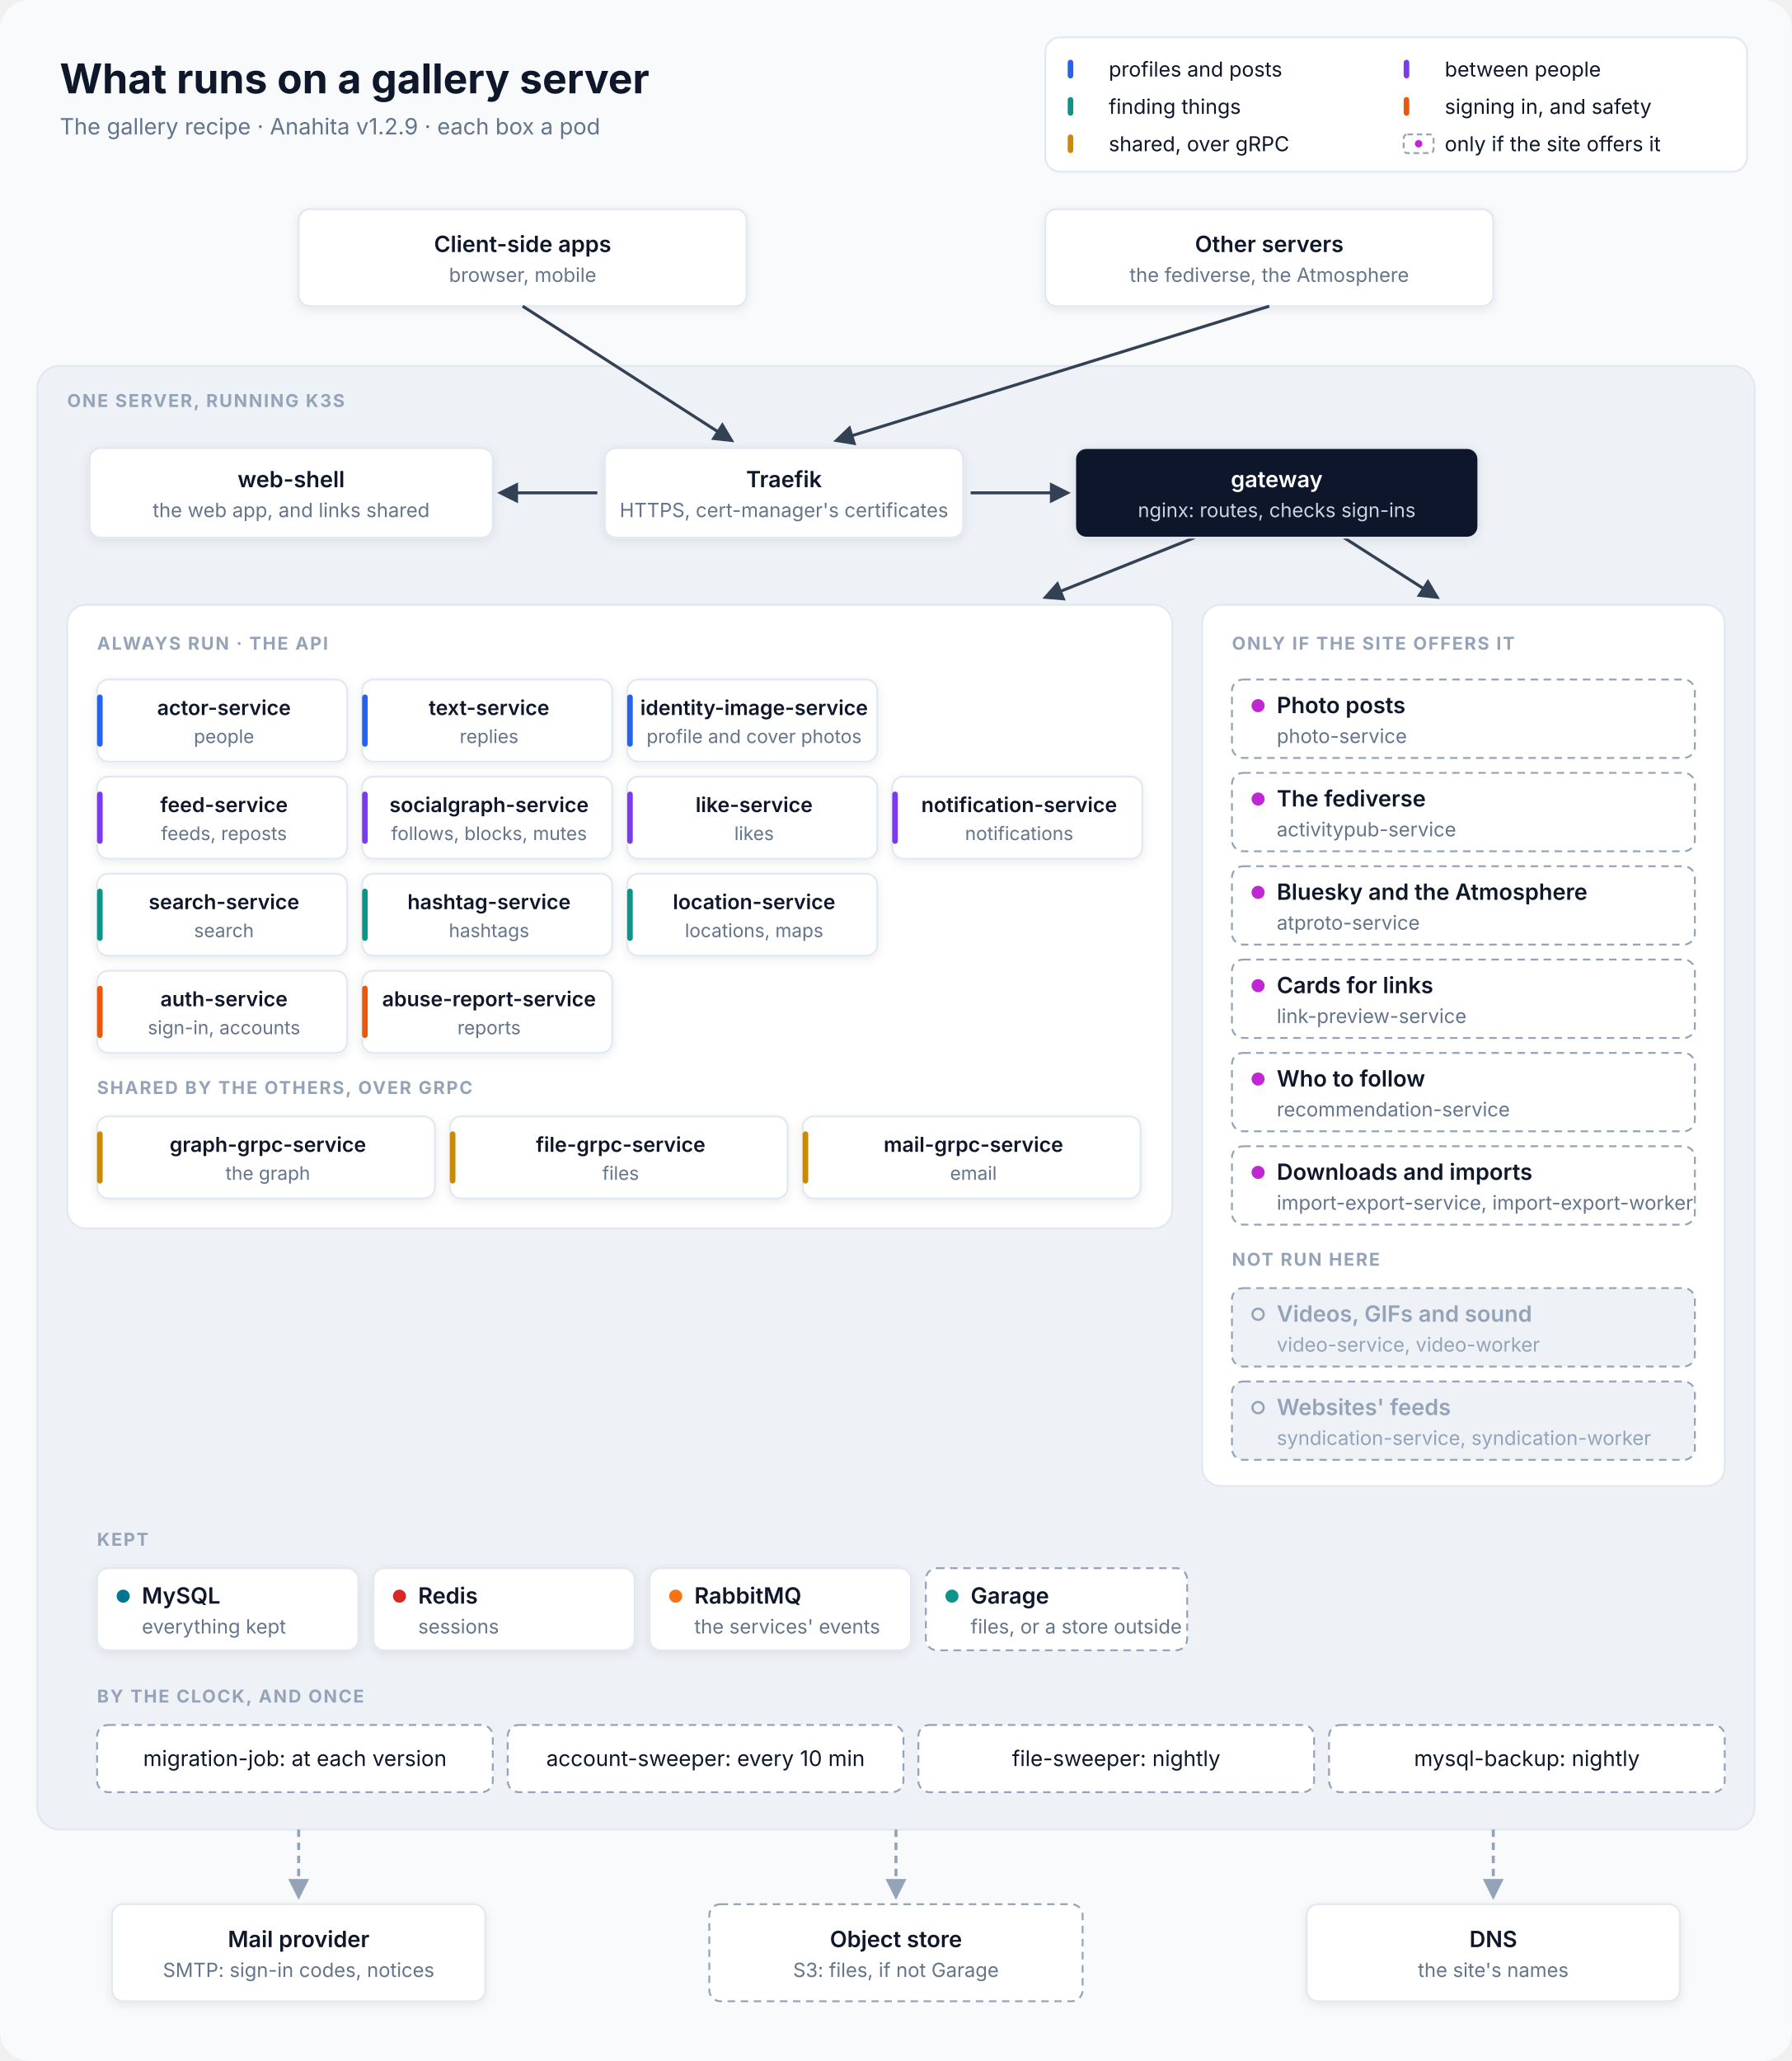
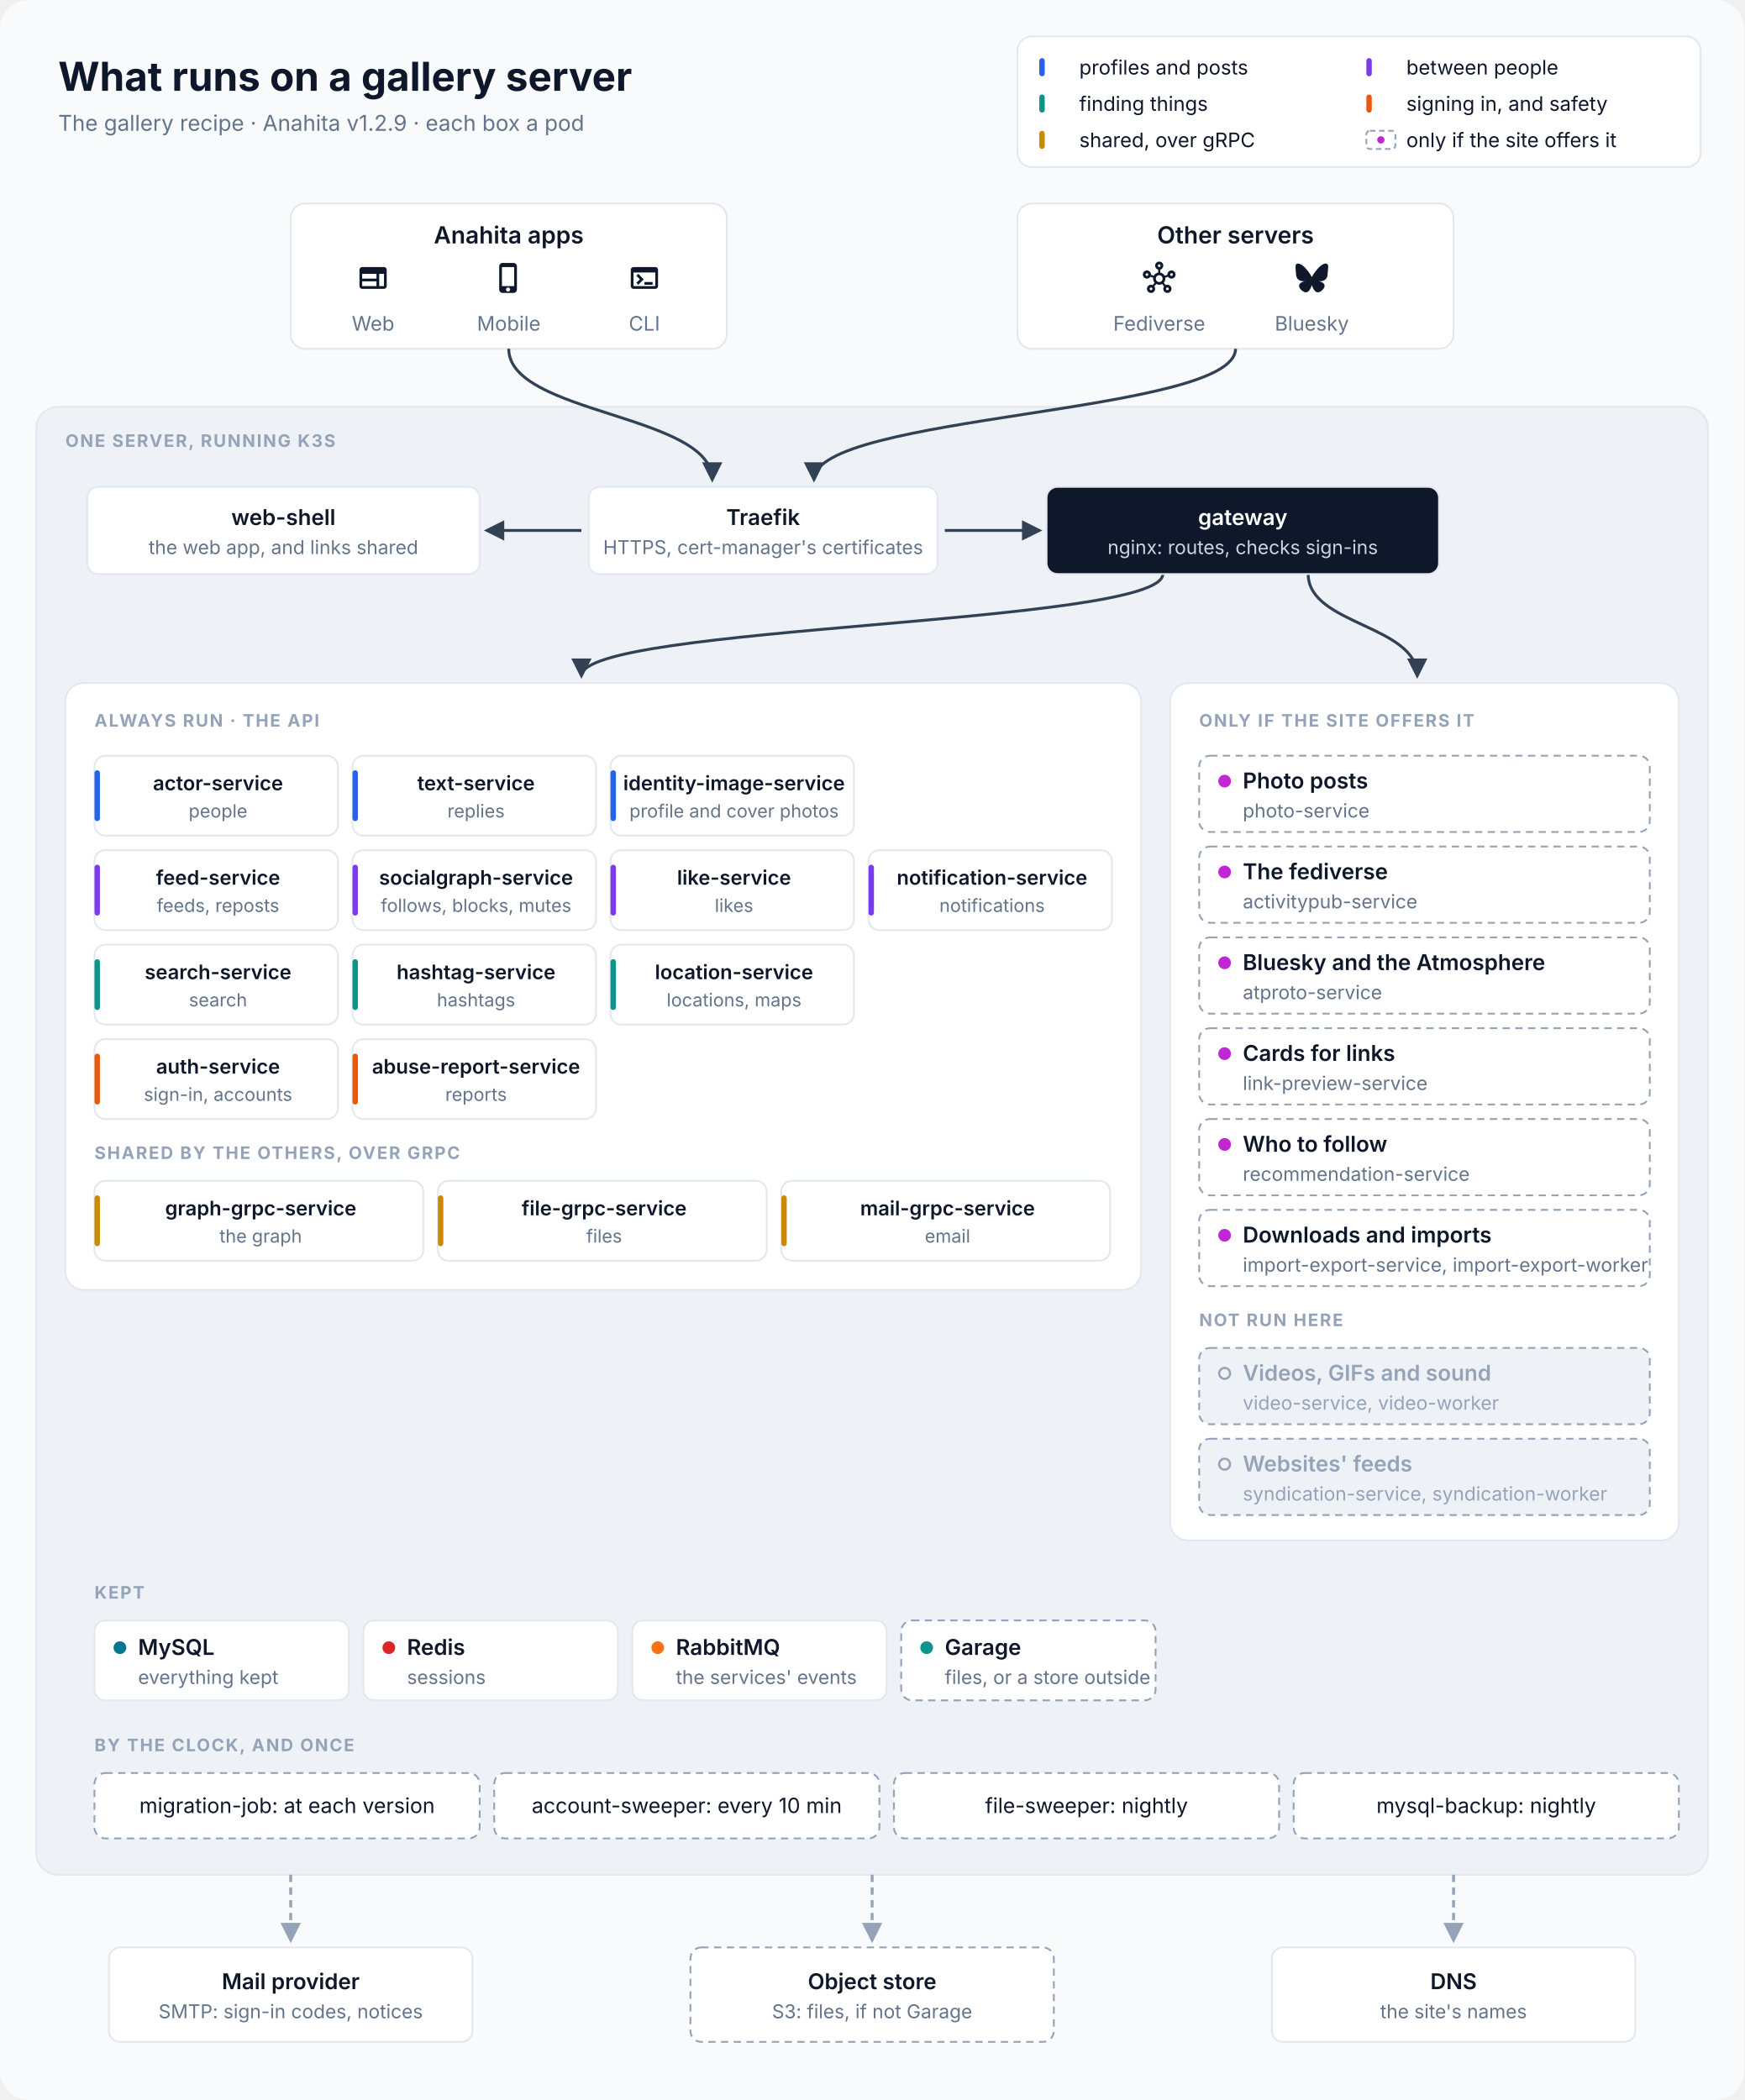
- <svg xmlns="http://www.w3.org/2000/svg" viewBox="0 0 960 1104" width="960" height="1104" font-family="Inter, 'SF Pro Text', 'Segoe UI', Helvetica, Arial, sans-serif" role="img" aria-labelledby="title desc">
+ <svg xmlns="http://www.w3.org/2000/svg" viewBox="0 0 960 1156" width="960" height="1156" font-family="Inter, 'SF Pro Text', 'Segoe UI', Helvetica, Arial, sans-serif" role="img" aria-labelledby="title desc">
  <defs>
-     <filter id="shadow" x="-10%" y="-10%" width="120%" height="140%">
-       <feDropShadow dx="0" dy="1.5" stdDeviation="2.5" flood-color="#0F172A" flood-opacity="0.08" />
-     </filter>
    <marker id="in" viewBox="0 0 10 10" refX="8.5" refY="5" markerWidth="7" markerHeight="7" orient="auto-start-reverse">
      <path d="M0,0 L10,5 L0,10 z" fill="#334155" />
    </marker>
    <marker id="out" viewBox="0 0 10 10" refX="8.5" refY="5" markerWidth="7" markerHeight="7" orient="auto-start-reverse">
      <path d="M0,0 L10,5 L0,10 z" fill="#94A3B8" />
    </marker>
  </defs>
-   <rect width="960" height="1104" rx="16" fill="#F8FAFC" />
+   <rect width="960" height="1156" rx="16" fill="#F8FAFC" />
  <text x="32" y="50" font-size="22" fill="#0F172A" text-anchor="start" font-weight="700">What runs on a gallery server</text>
  <text x="32" y="72" font-size="12" fill="#64748B" text-anchor="start">The gallery recipe · Anahita v1.2.9 · each box a pod</text>
  <rect x="560" y="20" width="376" height="72" rx="8" fill="#FFFFFF" stroke="#E2E8F0" />
  <rect x="572" y="32" width="3" height="10" rx="1.5" fill="#2563EB" />
  <text x="594" y="41" font-size="11" fill="#0F172A" text-anchor="start">profiles and posts</text>
  <rect x="752" y="32" width="3" height="10" rx="1.5" fill="#7C3AED" />
  <text x="774" y="41" font-size="11" fill="#0F172A" text-anchor="start">between people</text>
  <rect x="572" y="52" width="3" height="10" rx="1.5" fill="#0D9488" />
  <text x="594" y="61" font-size="11" fill="#0F172A" text-anchor="start">finding things</text>
  <rect x="752" y="52" width="3" height="10" rx="1.5" fill="#EA580C" />
  <text x="774" y="61" font-size="11" fill="#0F172A" text-anchor="start">signing in, and safety</text>
  <rect x="572" y="72" width="3" height="10" rx="1.5" fill="#CA8A04" />
  <text x="594" y="81" font-size="11" fill="#0F172A" text-anchor="start">shared, over gRPC</text>
  <rect x="752" y="72" width="16" height="10" rx="2" fill="#FFFFFF" stroke="#94A3B8" stroke-dasharray="3 2" />
  <circle cx="760" cy="77" r="2" fill="#C026D3" />
  <text x="774" y="81" font-size="11" fill="#0F172A" text-anchor="start">only if the site offers it</text>
-   <rect x="160" y="112" width="240" height="52" rx="6" fill="#FFFFFF" stroke="#E2E8F0" filter="url(#shadow)" />
-   <text x="280.0" y="135.0" font-size="12" fill="#0F172A" text-anchor="middle" font-weight="600">Client-side apps</text>
-   <text x="280.0" y="151.0" font-size="10.5" fill="#64748B" text-anchor="middle">browser, mobile</text>
-   <rect x="560" y="112" width="240" height="52" rx="6" fill="#FFFFFF" stroke="#E2E8F0" filter="url(#shadow)" />
-   <text x="680.0" y="135.0" font-size="12" fill="#0F172A" text-anchor="middle" font-weight="600">Other servers</text>
-   <text x="680.0" y="151.0" font-size="10.5" fill="#64748B" text-anchor="middle">the fediverse, the Atmosphere</text>
-   <rect x="20" y="196" width="920" height="784" rx="12" fill="#EEF2F7" stroke="#E2E8F0" />
-   <text x="36" y="218" font-size="9.5" fill="#94A3B8" text-anchor="start" font-weight="700" letter-spacing="0.8">ONE SERVER, RUNNING K3S</text>
-   <path d="M280 164 L392 236" stroke="#334155" stroke-width="1.6" fill="none" marker-end="url(#in)" />
-   <path d="M680 164 L448 236" stroke="#334155" stroke-width="1.6" fill="none" marker-end="url(#in)" />
-   <path d="M320 264 L268 264" stroke="#334155" stroke-width="1.6" fill="none" marker-end="url(#in)" />
-   <path d="M520 264 L572 264" stroke="#334155" stroke-width="1.6" fill="none" marker-end="url(#in)" />
-   <path d="M640 288 L560 320" stroke="#334155" stroke-width="1.6" fill="none" marker-end="url(#in)" />
-   <path d="M720 288 L770 320" stroke="#334155" stroke-width="1.6" fill="none" marker-end="url(#in)" />
-   <rect x="48" y="240" width="216" height="48" rx="6" fill="#FFFFFF" stroke="#E2E8F0" filter="url(#shadow)" />
-   <text x="156.0" y="261.0" font-size="12" fill="#0F172A" text-anchor="middle" font-weight="600">web-shell</text>
-   <text x="156.0" y="277.0" font-size="10.5" fill="#64748B" text-anchor="middle">the web app, and links shared</text>
-   <rect x="324" y="240" width="192" height="48" rx="6" fill="#FFFFFF" stroke="#E2E8F0" filter="url(#shadow)" />
-   <text x="420.0" y="261.0" font-size="12" fill="#0F172A" text-anchor="middle" font-weight="600">Traefik</text>
-   <text x="420.0" y="277.0" font-size="10.5" fill="#64748B" text-anchor="middle">HTTPS, cert-manager's certificates</text>
-   <rect x="576" y="240" width="216" height="48" rx="6" fill="#0F172A" stroke="#E2E8F0" filter="url(#shadow)" />
-   <text x="684.0" y="261.0" font-size="12" fill="#FFFFFF" text-anchor="middle" font-weight="600">gateway</text>
-   <text x="684.0" y="277.0" font-size="10.5" fill="#CBD5E1" text-anchor="middle">nginx: routes, checks sign-ins</text>
-   <rect x="36" y="324" width="592" height="334" rx="10" fill="#FFFFFF" stroke="#E2E8F0" />
-   <text x="52" y="348" font-size="9.5" fill="#94A3B8" text-anchor="start" font-weight="700" letter-spacing="0.8">ALWAYS RUN · THE API</text>
-   <rect x="52" y="364" width="134" height="44" rx="6" fill="#FFFFFF" stroke="#E2E8F0" filter="url(#shadow)" />
-   <rect x="52" y="372" width="3" height="28" rx="1.5" fill="#2563EB" />
-   <text x="120.0" y="383" font-size="11" fill="#0F172A" text-anchor="middle" font-weight="600">actor-service</text>
-   <text x="120.0" y="398" font-size="10" fill="#64748B" text-anchor="middle">people</text>
-   <rect x="194" y="364" width="134" height="44" rx="6" fill="#FFFFFF" stroke="#E2E8F0" filter="url(#shadow)" />
-   <rect x="194" y="372" width="3" height="28" rx="1.5" fill="#2563EB" />
-   <text x="262.0" y="383" font-size="11" fill="#0F172A" text-anchor="middle" font-weight="600">text-service</text>
-   <text x="262.0" y="398" font-size="10" fill="#64748B" text-anchor="middle">replies</text>
-   <rect x="336" y="364" width="134" height="44" rx="6" fill="#FFFFFF" stroke="#E2E8F0" filter="url(#shadow)" />
-   <rect x="336" y="372" width="3" height="28" rx="1.5" fill="#2563EB" />
-   <text x="404.0" y="383" font-size="11" fill="#0F172A" text-anchor="middle" font-weight="600">identity-image-service</text>
-   <text x="404.0" y="398" font-size="10" fill="#64748B" text-anchor="middle">profile and cover photos</text>
-   <rect x="52" y="416" width="134" height="44" rx="6" fill="#FFFFFF" stroke="#E2E8F0" filter="url(#shadow)" />
-   <rect x="52" y="424" width="3" height="28" rx="1.5" fill="#7C3AED" />
-   <text x="120.0" y="435" font-size="11" fill="#0F172A" text-anchor="middle" font-weight="600">feed-service</text>
-   <text x="120.0" y="450" font-size="10" fill="#64748B" text-anchor="middle">feeds, reposts</text>
-   <rect x="194" y="416" width="134" height="44" rx="6" fill="#FFFFFF" stroke="#E2E8F0" filter="url(#shadow)" />
-   <rect x="194" y="424" width="3" height="28" rx="1.5" fill="#7C3AED" />
-   <text x="262.0" y="435" font-size="11" fill="#0F172A" text-anchor="middle" font-weight="600">socialgraph-service</text>
-   <text x="262.0" y="450" font-size="10" fill="#64748B" text-anchor="middle">follows, blocks, mutes</text>
-   <rect x="336" y="416" width="134" height="44" rx="6" fill="#FFFFFF" stroke="#E2E8F0" filter="url(#shadow)" />
-   <rect x="336" y="424" width="3" height="28" rx="1.5" fill="#7C3AED" />
-   <text x="404.0" y="435" font-size="11" fill="#0F172A" text-anchor="middle" font-weight="600">like-service</text>
-   <text x="404.0" y="450" font-size="10" fill="#64748B" text-anchor="middle">likes</text>
-   <rect x="478" y="416" width="134" height="44" rx="6" fill="#FFFFFF" stroke="#E2E8F0" filter="url(#shadow)" />
-   <rect x="478" y="424" width="3" height="28" rx="1.5" fill="#7C3AED" />
-   <text x="546.0" y="435" font-size="11" fill="#0F172A" text-anchor="middle" font-weight="600">notification-service</text>
-   <text x="546.0" y="450" font-size="10" fill="#64748B" text-anchor="middle">notifications</text>
-   <rect x="52" y="468" width="134" height="44" rx="6" fill="#FFFFFF" stroke="#E2E8F0" filter="url(#shadow)" />
-   <rect x="52" y="476" width="3" height="28" rx="1.5" fill="#0D9488" />
-   <text x="120.0" y="487" font-size="11" fill="#0F172A" text-anchor="middle" font-weight="600">search-service</text>
-   <text x="120.0" y="502" font-size="10" fill="#64748B" text-anchor="middle">search</text>
-   <rect x="194" y="468" width="134" height="44" rx="6" fill="#FFFFFF" stroke="#E2E8F0" filter="url(#shadow)" />
-   <rect x="194" y="476" width="3" height="28" rx="1.5" fill="#0D9488" />
-   <text x="262.0" y="487" font-size="11" fill="#0F172A" text-anchor="middle" font-weight="600">hashtag-service</text>
-   <text x="262.0" y="502" font-size="10" fill="#64748B" text-anchor="middle">hashtags</text>
-   <rect x="336" y="468" width="134" height="44" rx="6" fill="#FFFFFF" stroke="#E2E8F0" filter="url(#shadow)" />
-   <rect x="336" y="476" width="3" height="28" rx="1.5" fill="#0D9488" />
-   <text x="404.0" y="487" font-size="11" fill="#0F172A" text-anchor="middle" font-weight="600">location-service</text>
-   <text x="404.0" y="502" font-size="10" fill="#64748B" text-anchor="middle">locations, maps</text>
-   <rect x="52" y="520" width="134" height="44" rx="6" fill="#FFFFFF" stroke="#E2E8F0" filter="url(#shadow)" />
-   <rect x="52" y="528" width="3" height="28" rx="1.5" fill="#EA580C" />
-   <text x="120.0" y="539" font-size="11" fill="#0F172A" text-anchor="middle" font-weight="600">auth-service</text>
-   <text x="120.0" y="554" font-size="10" fill="#64748B" text-anchor="middle">sign-in, accounts</text>
-   <rect x="194" y="520" width="134" height="44" rx="6" fill="#FFFFFF" stroke="#E2E8F0" filter="url(#shadow)" />
-   <rect x="194" y="528" width="3" height="28" rx="1.5" fill="#EA580C" />
-   <text x="262.0" y="539" font-size="11" fill="#0F172A" text-anchor="middle" font-weight="600">abuse-report-service</text>
-   <text x="262.0" y="554" font-size="10" fill="#64748B" text-anchor="middle">reports</text>
-   <text x="52" y="586" font-size="9.5" fill="#94A3B8" text-anchor="start" font-weight="700" letter-spacing="0.8">SHARED BY THE OTHERS, OVER GRPC</text>
-   <rect x="52" y="598" width="181" height="44" rx="6" fill="#FFFFFF" stroke="#E2E8F0" filter="url(#shadow)" />
-   <rect x="52" y="606" width="3" height="28" rx="1.5" fill="#CA8A04" />
-   <text x="143.5" y="617" font-size="11" fill="#0F172A" text-anchor="middle" font-weight="600">graph-grpc-service</text>
-   <text x="143.5" y="632" font-size="10" fill="#64748B" text-anchor="middle">the graph</text>
-   <rect x="241" y="598" width="181" height="44" rx="6" fill="#FFFFFF" stroke="#E2E8F0" filter="url(#shadow)" />
-   <rect x="241" y="606" width="3" height="28" rx="1.5" fill="#CA8A04" />
-   <text x="332.5" y="617" font-size="11" fill="#0F172A" text-anchor="middle" font-weight="600">file-grpc-service</text>
-   <text x="332.5" y="632" font-size="10" fill="#64748B" text-anchor="middle">files</text>
-   <rect x="430" y="598" width="181" height="44" rx="6" fill="#FFFFFF" stroke="#E2E8F0" filter="url(#shadow)" />
-   <rect x="430" y="606" width="3" height="28" rx="1.5" fill="#CA8A04" />
-   <text x="521.5" y="617" font-size="11" fill="#0F172A" text-anchor="middle" font-weight="600">mail-grpc-service</text>
-   <text x="521.5" y="632" font-size="10" fill="#64748B" text-anchor="middle">email</text>
-   <rect x="644" y="324" width="280" height="472" rx="10" fill="#FFFFFF" stroke="#E2E8F0" />
-   <text x="660" y="348" font-size="9.5" fill="#94A3B8" text-anchor="start" font-weight="700" letter-spacing="0.8">ONLY IF THE SITE OFFERS IT</text>
-   <rect x="660" y="364" width="248" height="42" rx="6" fill="#FFFFFF" stroke="#94A3B8" stroke-dasharray="4 3" />
-   <circle cx="674" cy="378.0" r="3.5" fill="#C026D3" />
-   <text x="684" y="382.0" font-size="12" fill="#0F172A" text-anchor="start" font-weight="600">Photo posts</text>
-   <text x="684" y="398.0" font-size="10.5" fill="#64748B" text-anchor="start">photo-service</text>
-   <rect x="660" y="414" width="248" height="42" rx="6" fill="#FFFFFF" stroke="#94A3B8" stroke-dasharray="4 3" />
-   <circle cx="674" cy="428.0" r="3.5" fill="#C026D3" />
-   <text x="684" y="432.0" font-size="12" fill="#0F172A" text-anchor="start" font-weight="600">The fediverse</text>
-   <text x="684" y="448.0" font-size="10.5" fill="#64748B" text-anchor="start">activitypub-service</text>
-   <rect x="660" y="464" width="248" height="42" rx="6" fill="#FFFFFF" stroke="#94A3B8" stroke-dasharray="4 3" />
-   <circle cx="674" cy="478.0" r="3.5" fill="#C026D3" />
-   <text x="684" y="482.0" font-size="12" fill="#0F172A" text-anchor="start" font-weight="600">Bluesky and the Atmosphere</text>
-   <text x="684" y="498.0" font-size="10.5" fill="#64748B" text-anchor="start">atproto-service</text>
-   <rect x="660" y="514" width="248" height="42" rx="6" fill="#FFFFFF" stroke="#94A3B8" stroke-dasharray="4 3" />
-   <circle cx="674" cy="528.0" r="3.5" fill="#C026D3" />
-   <text x="684" y="532.0" font-size="12" fill="#0F172A" text-anchor="start" font-weight="600">Cards for links</text>
-   <text x="684" y="548.0" font-size="10.5" fill="#64748B" text-anchor="start">link-preview-service</text>
-   <rect x="660" y="564" width="248" height="42" rx="6" fill="#FFFFFF" stroke="#94A3B8" stroke-dasharray="4 3" />
-   <circle cx="674" cy="578.0" r="3.5" fill="#C026D3" />
-   <text x="684" y="582.0" font-size="12" fill="#0F172A" text-anchor="start" font-weight="600">Who to follow</text>
-   <text x="684" y="598.0" font-size="10.5" fill="#64748B" text-anchor="start">recommendation-service</text>
-   <rect x="660" y="614" width="248" height="42" rx="6" fill="#FFFFFF" stroke="#94A3B8" stroke-dasharray="4 3" />
-   <circle cx="674" cy="628.0" r="3.5" fill="#C026D3" />
-   <text x="684" y="632.0" font-size="12" fill="#0F172A" text-anchor="start" font-weight="600">Downloads and imports</text>
-   <text x="684" y="648.0" font-size="10.5" fill="#64748B" text-anchor="start">import-export-service, import-export-worker</text>
-   <text x="660" y="678" font-size="9.5" fill="#94A3B8" text-anchor="start" font-weight="700" letter-spacing="0.8">NOT RUN HERE</text>
-   <rect x="660" y="690" width="248" height="42" rx="6" fill="#EEF2F7" stroke="#94A3B8" stroke-dasharray="4 3" />
-   <circle cx="674" cy="704.0" r="3" fill="none" stroke="#94A3B8" stroke-width="1.2" />
-   <text x="684" y="708.0" font-size="12" fill="#94A3B8" text-anchor="start" font-weight="600">Videos, GIFs and sound</text>
-   <text x="684" y="724.0" font-size="10.5" fill="#94A3B8" text-anchor="start">video-service, video-worker</text>
-   <rect x="660" y="740" width="248" height="42" rx="6" fill="#EEF2F7" stroke="#94A3B8" stroke-dasharray="4 3" />
-   <circle cx="674" cy="754.0" r="3" fill="none" stroke="#94A3B8" stroke-width="1.2" />
-   <text x="684" y="758.0" font-size="12" fill="#94A3B8" text-anchor="start" font-weight="600">Websites' feeds</text>
-   <text x="684" y="774.0" font-size="10.5" fill="#94A3B8" text-anchor="start">syndication-service, syndication-worker</text>
-   <text x="52" y="828" font-size="9.5" fill="#94A3B8" text-anchor="start" font-weight="700" letter-spacing="0.8">KEPT</text>
-   <rect x="52" y="840" width="140" height="44" rx="6" fill="#FFFFFF" stroke="#E2E8F0" filter="url(#shadow)" />
-   <circle cx="66" cy="855.0" r="3.5" fill="#00758F" />
-   <text x="76" y="859.0" font-size="12" fill="#0F172A" text-anchor="start" font-weight="600">MySQL</text>
-   <text x="76" y="875.0" font-size="10.5" fill="#64748B" text-anchor="start">everything kept</text>
-   <rect x="200" y="840" width="140" height="44" rx="6" fill="#FFFFFF" stroke="#E2E8F0" filter="url(#shadow)" />
-   <circle cx="214" cy="855.0" r="3.5" fill="#DC2626" />
-   <text x="224" y="859.0" font-size="12" fill="#0F172A" text-anchor="start" font-weight="600">Redis</text>
-   <text x="224" y="875.0" font-size="10.5" fill="#64748B" text-anchor="start">sessions</text>
-   <rect x="348" y="840" width="140" height="44" rx="6" fill="#FFFFFF" stroke="#E2E8F0" filter="url(#shadow)" />
-   <circle cx="362" cy="855.0" r="3.5" fill="#F97316" />
-   <text x="372" y="859.0" font-size="12" fill="#0F172A" text-anchor="start" font-weight="600">RabbitMQ</text>
-   <text x="372" y="875.0" font-size="10.5" fill="#64748B" text-anchor="start">the services' events</text>
-   <rect x="496" y="840" width="140" height="44" rx="6" fill="#FFFFFF" stroke="#94A3B8" stroke-dasharray="4 3" />
-   <circle cx="510" cy="855.0" r="3.5" fill="#0D9488" />
-   <text x="520" y="859.0" font-size="12" fill="#0F172A" text-anchor="start" font-weight="600">Garage</text>
-   <text x="520" y="875.0" font-size="10.5" fill="#64748B" text-anchor="start">files, or a store outside</text>
-   <text x="52" y="912" font-size="9.5" fill="#94A3B8" text-anchor="start" font-weight="700" letter-spacing="0.8">BY THE CLOCK, AND ONCE</text>
-   <rect x="52" y="924" width="212" height="36" rx="6" fill="#FFFFFF" stroke="#94A3B8" stroke-dasharray="4 3" />
-   <text x="158" y="946" font-size="11.5" fill="#0F172A" text-anchor="middle">migration-job: at each version</text>
-   <rect x="272" y="924" width="212" height="36" rx="6" fill="#FFFFFF" stroke="#94A3B8" stroke-dasharray="4 3" />
-   <text x="378" y="946" font-size="11.5" fill="#0F172A" text-anchor="middle">account-sweeper: every 10 min</text>
-   <rect x="492" y="924" width="212" height="36" rx="6" fill="#FFFFFF" stroke="#94A3B8" stroke-dasharray="4 3" />
-   <text x="598" y="946" font-size="11.5" fill="#0F172A" text-anchor="middle">file-sweeper: nightly</text>
-   <rect x="712" y="924" width="212" height="36" rx="6" fill="#FFFFFF" stroke="#94A3B8" stroke-dasharray="4 3" />
-   <text x="818" y="946" font-size="11.5" fill="#0F172A" text-anchor="middle">mysql-backup: nightly</text>
-   <path d="M160 980 L160 1016" stroke="#94A3B8" stroke-width="1.6" fill="none" stroke-dasharray="4 3" marker-end="url(#out)" />
-   <path d="M480 980 L480 1016" stroke="#94A3B8" stroke-width="1.6" fill="none" stroke-dasharray="4 3" marker-end="url(#out)" />
-   <path d="M800 980 L800 1016" stroke="#94A3B8" stroke-width="1.6" fill="none" stroke-dasharray="4 3" marker-end="url(#out)" />
-   <rect x="60" y="1020" width="200" height="52" rx="6" fill="#FFFFFF" stroke="#E2E8F0" filter="url(#shadow)" />
-   <text x="160.0" y="1043.0" font-size="12" fill="#0F172A" text-anchor="middle" font-weight="600">Mail provider</text>
-   <text x="160.0" y="1059.0" font-size="10.5" fill="#64748B" text-anchor="middle">SMTP: sign-in codes, notices</text>
-   <rect x="380" y="1020" width="200" height="52" rx="6" fill="#FFFFFF" stroke="#94A3B8" stroke-dasharray="4 3" />
-   <text x="480.0" y="1043.0" font-size="12" fill="#0F172A" text-anchor="middle" font-weight="600">Object store</text>
-   <text x="480.0" y="1059.0" font-size="10.5" fill="#64748B" text-anchor="middle">S3: files, if not Garage</text>
-   <rect x="700" y="1020" width="200" height="52" rx="6" fill="#FFFFFF" stroke="#E2E8F0" filter="url(#shadow)" />
-   <text x="800.0" y="1043.0" font-size="12" fill="#0F172A" text-anchor="middle" font-weight="600">DNS</text>
-   <text x="800.0" y="1059.0" font-size="10.5" fill="#64748B" text-anchor="middle">the site's names</text>
+   <rect x="160" y="112" width="240" height="80" rx="8" fill="#FFFFFF" stroke="#E2E8F0" />
+   <text x="280.0" y="134" font-size="13" fill="#0F172A" text-anchor="middle" font-weight="600">Anahita apps</text>
+   <path transform="translate(196.333 144) scale(0.75)" d="M20 4H4c-1.1 0-1.99.9-1.99 2L2 18c0 1.1.9 2 2 2h16c1.1 0 2-.9 2-2V6c0-1.1-.9-2-2-2M4 9h10.5v3.5H4zm0 5.5h10.5V18H4zM20 18h-3.5V9H20z" fill="#0F172A" />
+   <text x="205.333" y="182" font-size="11" fill="#64748B" text-anchor="middle">Web</text>
+   <path transform="translate(271 144) scale(0.75)" d="M15.5 1h-8C6.12 1 5 2.12 5 3.5v17C5 21.88 6.12 23 7.5 23h8c1.38 0 2.5-1.12 2.5-2.5v-17C18 2.12 16.88 1 15.5 1m-4 21c-.83 0-1.5-.67-1.5-1.5s.67-1.5 1.5-1.5 1.5.67 1.5 1.5-.67 1.5-1.5 1.5m4.5-4H7V4h9z" fill="#0F172A" />
+   <text x="280.0" y="182" font-size="11" fill="#64748B" text-anchor="middle">Mobile</text>
+   <path transform="translate(345.667 144) scale(0.75)" d="M20 4H4c-1.11 0-2 .9-2 2v12c0 1.1.89 2 2 2h16c1.1 0 2-.9 2-2V6c0-1.1-.89-2-2-2m0 14H4V8h16zm-2-1h-6v-2h6zM7.5 17l-1.41-1.41L8.67 13l-2.59-2.59L7.5 9l4 4z" fill="#0F172A" />
+   <text x="354.667" y="182" font-size="11" fill="#64748B" text-anchor="middle">CLI</text>
+   <rect x="560" y="112" width="240" height="80" rx="8" fill="#FFFFFF" stroke="#E2E8F0" />
+   <text x="680.0" y="134" font-size="13" fill="#0F172A" text-anchor="middle" font-weight="600">Other servers</text>
+   <path transform="translate(629 144) scale(0.75)" d="M21 6.5c-1.66 0-3 1.34-3 3 0 .07 0 .14.01.21l-2.03.68c-.64-1.21-1.82-2.09-3.22-2.32V5.91C14.04 5.57 15 4.4 15 3c0-1.66-1.34-3-3-3S9 1.34 9 3c0 1.4.96 2.57 2.25 2.91v2.16c-1.4.23-2.58 1.11-3.22 2.32l-2.04-.68C6 9.64 6 9.57 6 9.5c0-1.66-1.34-3-3-3s-3 1.34-3 3 1.34 3 3 3c1.06 0 1.98-.55 2.52-1.37l2.03.68c-.2 1.29.17 2.66 1.09 3.69l-1.41 1.77Q6.66 17 6 17c-1.66 0-3 1.34-3 3s1.34 3 3 3 3-1.34 3-3c0-.68-.22-1.3-.6-1.8l1.41-1.77c1.36.76 3.02.75 4.37 0l1.41 1.77c-.37.5-.59 1.12-.59 1.8 0 1.66 1.34 3 3 3s3-1.34 3-3-1.34-3-3-3c-.44 0-.85.09-1.23.26l-1.41-1.77c.93-1.04 1.29-2.4 1.09-3.69l2.03-.68c.53.82 1.46 1.37 2.52 1.37 1.66 0 3-1.34 3-3S22.66 6.5 21 6.5m-18 4c-.55 0-1-.45-1-1s.45-1 1-1 1 .45 1 1-.45 1-1 1M6 21c-.55 0-1-.45-1-1s.45-1 1-1 1 .45 1 1-.45 1-1 1m5-18c0-.55.45-1 1-1s1 .45 1 1-.45 1-1 1-1-.45-1-1m1 12c-1.38 0-2.5-1.12-2.5-2.5S10.62 10 12 10s2.5 1.12 2.5 2.5S13.38 15 12 15m6 4c.55 0 1 .45 1 1s-.45 1-1 1-1-.45-1-1 .45-1 1-1m3-8.5c-.55 0-1-.45-1-1s.45-1 1-1 1 .45 1 1-.45 1-1 1" fill="#0F172A" />
+   <text x="638.0" y="182" font-size="11" fill="#64748B" text-anchor="middle">Fediverse</text>
+   <path transform="translate(713 144) scale(0.75)" d="M5.202 2.857C7.954 4.922 10.913 9.11 12 11.358c1.087-2.247 4.046-6.436 6.798-8.501C20.783 1.366 24 .213 24 3.883c0 .732-.42 6.156-.667 7.037-.856 3.061-3.978 3.842-6.755 3.37 4.854.826 6.089 3.562 3.422 6.299-5.065 5.196-7.28-1.304-7.847-2.97-.104-.305-.152-.448-.153-.327 0-.121-.05.022-.153.327-.568 1.666-2.782 8.166-7.847 2.97-2.667-2.737-1.432-5.473 3.422-6.3-2.777.473-5.899-.308-6.755-3.369C.42 10.04 0 4.615 0 3.883c0-3.67 3.217-2.517 5.202-1.026" fill="#0F172A" />
+   <text x="722.0" y="182" font-size="11" fill="#64748B" text-anchor="middle">Bluesky</text>
+   <rect x="20" y="224" width="920" height="808" rx="12" fill="#EEF2F7" stroke="#E2E8F0" />
+   <text x="36" y="246" font-size="9.5" fill="#94A3B8" text-anchor="start" font-weight="700" letter-spacing="0.8">ONE SERVER, RUNNING K3S</text>
+   <path d="M280 192 C280 228 392 228 392 264" stroke="#334155" stroke-width="1.6" fill="none" marker-end="url(#in)" />
+   <path d="M680 192 C680 228 448 228 448 264" stroke="#334155" stroke-width="1.6" fill="none" marker-end="url(#in)" />
+   <path d="M320 292 L268 292" stroke="#334155" stroke-width="1.6" fill="none" marker-end="url(#in)" />
+   <path d="M520 292 L572 292" stroke="#334155" stroke-width="1.6" fill="none" marker-end="url(#in)" />
+   <path d="M640 316 C640 344 320 344 320 372" stroke="#334155" stroke-width="1.6" fill="none" marker-end="url(#in)" />
+   <path d="M720 316 C720 344 780 344 780 372" stroke="#334155" stroke-width="1.6" fill="none" marker-end="url(#in)" />
+   <rect x="48" y="268" width="216" height="48" rx="6" fill="#FFFFFF" stroke="#E2E8F0" />
+   <text x="156.0" y="289.0" font-size="12" fill="#0F172A" text-anchor="middle" font-weight="600">web-shell</text>
+   <text x="156.0" y="305.0" font-size="10.5" fill="#64748B" text-anchor="middle">the web app, and links shared</text>
+   <rect x="324" y="268" width="192" height="48" rx="6" fill="#FFFFFF" stroke="#E2E8F0" />
+   <text x="420.0" y="289.0" font-size="12" fill="#0F172A" text-anchor="middle" font-weight="600">Traefik</text>
+   <text x="420.0" y="305.0" font-size="10.5" fill="#64748B" text-anchor="middle">HTTPS, cert-manager's certificates</text>
+   <rect x="576" y="268" width="216" height="48" rx="6" fill="#0F172A" stroke="#E2E8F0" />
+   <text x="684.0" y="289.0" font-size="12" fill="#FFFFFF" text-anchor="middle" font-weight="600">gateway</text>
+   <text x="684.0" y="305.0" font-size="10.5" fill="#CBD5E1" text-anchor="middle">nginx: routes, checks sign-ins</text>
+   <rect x="36" y="376" width="592" height="334" rx="10" fill="#FFFFFF" stroke="#E2E8F0" />
+   <text x="52" y="400" font-size="9.5" fill="#94A3B8" text-anchor="start" font-weight="700" letter-spacing="0.8">ALWAYS RUN · THE API</text>
+   <rect x="52" y="416" width="134" height="44" rx="6" fill="#FFFFFF" stroke="#E2E8F0" />
+   <rect x="52" y="424" width="3" height="28" rx="1.5" fill="#2563EB" />
+   <text x="120.0" y="435" font-size="11" fill="#0F172A" text-anchor="middle" font-weight="600">actor-service</text>
+   <text x="120.0" y="450" font-size="10" fill="#64748B" text-anchor="middle">people</text>
+   <rect x="194" y="416" width="134" height="44" rx="6" fill="#FFFFFF" stroke="#E2E8F0" />
+   <rect x="194" y="424" width="3" height="28" rx="1.5" fill="#2563EB" />
+   <text x="262.0" y="435" font-size="11" fill="#0F172A" text-anchor="middle" font-weight="600">text-service</text>
+   <text x="262.0" y="450" font-size="10" fill="#64748B" text-anchor="middle">replies</text>
+   <rect x="336" y="416" width="134" height="44" rx="6" fill="#FFFFFF" stroke="#E2E8F0" />
+   <rect x="336" y="424" width="3" height="28" rx="1.5" fill="#2563EB" />
+   <text x="404.0" y="435" font-size="11" fill="#0F172A" text-anchor="middle" font-weight="600">identity-image-service</text>
+   <text x="404.0" y="450" font-size="10" fill="#64748B" text-anchor="middle">profile and cover photos</text>
+   <rect x="52" y="468" width="134" height="44" rx="6" fill="#FFFFFF" stroke="#E2E8F0" />
+   <rect x="52" y="476" width="3" height="28" rx="1.5" fill="#7C3AED" />
+   <text x="120.0" y="487" font-size="11" fill="#0F172A" text-anchor="middle" font-weight="600">feed-service</text>
+   <text x="120.0" y="502" font-size="10" fill="#64748B" text-anchor="middle">feeds, reposts</text>
+   <rect x="194" y="468" width="134" height="44" rx="6" fill="#FFFFFF" stroke="#E2E8F0" />
+   <rect x="194" y="476" width="3" height="28" rx="1.5" fill="#7C3AED" />
+   <text x="262.0" y="487" font-size="11" fill="#0F172A" text-anchor="middle" font-weight="600">socialgraph-service</text>
+   <text x="262.0" y="502" font-size="10" fill="#64748B" text-anchor="middle">follows, blocks, mutes</text>
+   <rect x="336" y="468" width="134" height="44" rx="6" fill="#FFFFFF" stroke="#E2E8F0" />
+   <rect x="336" y="476" width="3" height="28" rx="1.5" fill="#7C3AED" />
+   <text x="404.0" y="487" font-size="11" fill="#0F172A" text-anchor="middle" font-weight="600">like-service</text>
+   <text x="404.0" y="502" font-size="10" fill="#64748B" text-anchor="middle">likes</text>
+   <rect x="478" y="468" width="134" height="44" rx="6" fill="#FFFFFF" stroke="#E2E8F0" />
+   <rect x="478" y="476" width="3" height="28" rx="1.5" fill="#7C3AED" />
+   <text x="546.0" y="487" font-size="11" fill="#0F172A" text-anchor="middle" font-weight="600">notification-service</text>
+   <text x="546.0" y="502" font-size="10" fill="#64748B" text-anchor="middle">notifications</text>
+   <rect x="52" y="520" width="134" height="44" rx="6" fill="#FFFFFF" stroke="#E2E8F0" />
+   <rect x="52" y="528" width="3" height="28" rx="1.5" fill="#0D9488" />
+   <text x="120.0" y="539" font-size="11" fill="#0F172A" text-anchor="middle" font-weight="600">search-service</text>
+   <text x="120.0" y="554" font-size="10" fill="#64748B" text-anchor="middle">search</text>
+   <rect x="194" y="520" width="134" height="44" rx="6" fill="#FFFFFF" stroke="#E2E8F0" />
+   <rect x="194" y="528" width="3" height="28" rx="1.5" fill="#0D9488" />
+   <text x="262.0" y="539" font-size="11" fill="#0F172A" text-anchor="middle" font-weight="600">hashtag-service</text>
+   <text x="262.0" y="554" font-size="10" fill="#64748B" text-anchor="middle">hashtags</text>
+   <rect x="336" y="520" width="134" height="44" rx="6" fill="#FFFFFF" stroke="#E2E8F0" />
+   <rect x="336" y="528" width="3" height="28" rx="1.5" fill="#0D9488" />
+   <text x="404.0" y="539" font-size="11" fill="#0F172A" text-anchor="middle" font-weight="600">location-service</text>
+   <text x="404.0" y="554" font-size="10" fill="#64748B" text-anchor="middle">locations, maps</text>
+   <rect x="52" y="572" width="134" height="44" rx="6" fill="#FFFFFF" stroke="#E2E8F0" />
+   <rect x="52" y="580" width="3" height="28" rx="1.5" fill="#EA580C" />
+   <text x="120.0" y="591" font-size="11" fill="#0F172A" text-anchor="middle" font-weight="600">auth-service</text>
+   <text x="120.0" y="606" font-size="10" fill="#64748B" text-anchor="middle">sign-in, accounts</text>
+   <rect x="194" y="572" width="134" height="44" rx="6" fill="#FFFFFF" stroke="#E2E8F0" />
+   <rect x="194" y="580" width="3" height="28" rx="1.5" fill="#EA580C" />
+   <text x="262.0" y="591" font-size="11" fill="#0F172A" text-anchor="middle" font-weight="600">abuse-report-service</text>
+   <text x="262.0" y="606" font-size="10" fill="#64748B" text-anchor="middle">reports</text>
+   <text x="52" y="638" font-size="9.5" fill="#94A3B8" text-anchor="start" font-weight="700" letter-spacing="0.8">SHARED BY THE OTHERS, OVER GRPC</text>
+   <rect x="52" y="650" width="181" height="44" rx="6" fill="#FFFFFF" stroke="#E2E8F0" />
+   <rect x="52" y="658" width="3" height="28" rx="1.5" fill="#CA8A04" />
+   <text x="143.5" y="669" font-size="11" fill="#0F172A" text-anchor="middle" font-weight="600">graph-grpc-service</text>
+   <text x="143.5" y="684" font-size="10" fill="#64748B" text-anchor="middle">the graph</text>
+   <rect x="241" y="650" width="181" height="44" rx="6" fill="#FFFFFF" stroke="#E2E8F0" />
+   <rect x="241" y="658" width="3" height="28" rx="1.5" fill="#CA8A04" />
+   <text x="332.5" y="669" font-size="11" fill="#0F172A" text-anchor="middle" font-weight="600">file-grpc-service</text>
+   <text x="332.5" y="684" font-size="10" fill="#64748B" text-anchor="middle">files</text>
+   <rect x="430" y="650" width="181" height="44" rx="6" fill="#FFFFFF" stroke="#E2E8F0" />
+   <rect x="430" y="658" width="3" height="28" rx="1.5" fill="#CA8A04" />
+   <text x="521.5" y="669" font-size="11" fill="#0F172A" text-anchor="middle" font-weight="600">mail-grpc-service</text>
+   <text x="521.5" y="684" font-size="10" fill="#64748B" text-anchor="middle">email</text>
+   <rect x="644" y="376" width="280" height="472" rx="10" fill="#FFFFFF" stroke="#E2E8F0" />
+   <text x="660" y="400" font-size="9.5" fill="#94A3B8" text-anchor="start" font-weight="700" letter-spacing="0.8">ONLY IF THE SITE OFFERS IT</text>
+   <rect x="660" y="416" width="248" height="42" rx="6" fill="#FFFFFF" stroke="#94A3B8" stroke-dasharray="4 3" />
+   <circle cx="674" cy="430.0" r="3.5" fill="#C026D3" />
+   <text x="684" y="434.0" font-size="12" fill="#0F172A" text-anchor="start" font-weight="600">Photo posts</text>
+   <text x="684" y="450.0" font-size="10.5" fill="#64748B" text-anchor="start">photo-service</text>
+   <rect x="660" y="466" width="248" height="42" rx="6" fill="#FFFFFF" stroke="#94A3B8" stroke-dasharray="4 3" />
+   <circle cx="674" cy="480.0" r="3.5" fill="#C026D3" />
+   <text x="684" y="484.0" font-size="12" fill="#0F172A" text-anchor="start" font-weight="600">The fediverse</text>
+   <text x="684" y="500.0" font-size="10.5" fill="#64748B" text-anchor="start">activitypub-service</text>
+   <rect x="660" y="516" width="248" height="42" rx="6" fill="#FFFFFF" stroke="#94A3B8" stroke-dasharray="4 3" />
+   <circle cx="674" cy="530.0" r="3.5" fill="#C026D3" />
+   <text x="684" y="534.0" font-size="12" fill="#0F172A" text-anchor="start" font-weight="600">Bluesky and the Atmosphere</text>
+   <text x="684" y="550.0" font-size="10.5" fill="#64748B" text-anchor="start">atproto-service</text>
+   <rect x="660" y="566" width="248" height="42" rx="6" fill="#FFFFFF" stroke="#94A3B8" stroke-dasharray="4 3" />
+   <circle cx="674" cy="580.0" r="3.5" fill="#C026D3" />
+   <text x="684" y="584.0" font-size="12" fill="#0F172A" text-anchor="start" font-weight="600">Cards for links</text>
+   <text x="684" y="600.0" font-size="10.5" fill="#64748B" text-anchor="start">link-preview-service</text>
+   <rect x="660" y="616" width="248" height="42" rx="6" fill="#FFFFFF" stroke="#94A3B8" stroke-dasharray="4 3" />
+   <circle cx="674" cy="630.0" r="3.5" fill="#C026D3" />
+   <text x="684" y="634.0" font-size="12" fill="#0F172A" text-anchor="start" font-weight="600">Who to follow</text>
+   <text x="684" y="650.0" font-size="10.5" fill="#64748B" text-anchor="start">recommendation-service</text>
+   <rect x="660" y="666" width="248" height="42" rx="6" fill="#FFFFFF" stroke="#94A3B8" stroke-dasharray="4 3" />
+   <circle cx="674" cy="680.0" r="3.5" fill="#C026D3" />
+   <text x="684" y="684.0" font-size="12" fill="#0F172A" text-anchor="start" font-weight="600">Downloads and imports</text>
+   <text x="684" y="700.0" font-size="10.5" fill="#64748B" text-anchor="start">import-export-service, import-export-worker</text>
+   <text x="660" y="730" font-size="9.5" fill="#94A3B8" text-anchor="start" font-weight="700" letter-spacing="0.8">NOT RUN HERE</text>
+   <rect x="660" y="742" width="248" height="42" rx="6" fill="#EEF2F7" stroke="#94A3B8" stroke-dasharray="4 3" />
+   <circle cx="674" cy="756.0" r="3" fill="none" stroke="#94A3B8" stroke-width="1.2" />
+   <text x="684" y="760.0" font-size="12" fill="#94A3B8" text-anchor="start" font-weight="600">Videos, GIFs and sound</text>
+   <text x="684" y="776.0" font-size="10.5" fill="#94A3B8" text-anchor="start">video-service, video-worker</text>
+   <rect x="660" y="792" width="248" height="42" rx="6" fill="#EEF2F7" stroke="#94A3B8" stroke-dasharray="4 3" />
+   <circle cx="674" cy="806.0" r="3" fill="none" stroke="#94A3B8" stroke-width="1.2" />
+   <text x="684" y="810.0" font-size="12" fill="#94A3B8" text-anchor="start" font-weight="600">Websites' feeds</text>
+   <text x="684" y="826.0" font-size="10.5" fill="#94A3B8" text-anchor="start">syndication-service, syndication-worker</text>
+   <text x="52" y="880" font-size="9.5" fill="#94A3B8" text-anchor="start" font-weight="700" letter-spacing="0.8">KEPT</text>
+   <rect x="52" y="892" width="140" height="44" rx="6" fill="#FFFFFF" stroke="#E2E8F0" />
+   <circle cx="66" cy="907.0" r="3.5" fill="#00758F" />
+   <text x="76" y="911.0" font-size="12" fill="#0F172A" text-anchor="start" font-weight="600">MySQL</text>
+   <text x="76" y="927.0" font-size="10.5" fill="#64748B" text-anchor="start">everything kept</text>
+   <rect x="200" y="892" width="140" height="44" rx="6" fill="#FFFFFF" stroke="#E2E8F0" />
+   <circle cx="214" cy="907.0" r="3.5" fill="#DC2626" />
+   <text x="224" y="911.0" font-size="12" fill="#0F172A" text-anchor="start" font-weight="600">Redis</text>
+   <text x="224" y="927.0" font-size="10.5" fill="#64748B" text-anchor="start">sessions</text>
+   <rect x="348" y="892" width="140" height="44" rx="6" fill="#FFFFFF" stroke="#E2E8F0" />
+   <circle cx="362" cy="907.0" r="3.5" fill="#F97316" />
+   <text x="372" y="911.0" font-size="12" fill="#0F172A" text-anchor="start" font-weight="600">RabbitMQ</text>
+   <text x="372" y="927.0" font-size="10.5" fill="#64748B" text-anchor="start">the services' events</text>
+   <rect x="496" y="892" width="140" height="44" rx="6" fill="#FFFFFF" stroke="#94A3B8" stroke-dasharray="4 3" />
+   <circle cx="510" cy="907.0" r="3.5" fill="#0D9488" />
+   <text x="520" y="911.0" font-size="12" fill="#0F172A" text-anchor="start" font-weight="600">Garage</text>
+   <text x="520" y="927.0" font-size="10.5" fill="#64748B" text-anchor="start">files, or a store outside</text>
+   <text x="52" y="964" font-size="9.5" fill="#94A3B8" text-anchor="start" font-weight="700" letter-spacing="0.8">BY THE CLOCK, AND ONCE</text>
+   <rect x="52" y="976" width="212" height="36" rx="6" fill="#FFFFFF" stroke="#94A3B8" stroke-dasharray="4 3" />
+   <text x="158" y="998" font-size="11.5" fill="#0F172A" text-anchor="middle">migration-job: at each version</text>
+   <rect x="272" y="976" width="212" height="36" rx="6" fill="#FFFFFF" stroke="#94A3B8" stroke-dasharray="4 3" />
+   <text x="378" y="998" font-size="11.5" fill="#0F172A" text-anchor="middle">account-sweeper: every 10 min</text>
+   <rect x="492" y="976" width="212" height="36" rx="6" fill="#FFFFFF" stroke="#94A3B8" stroke-dasharray="4 3" />
+   <text x="598" y="998" font-size="11.5" fill="#0F172A" text-anchor="middle">file-sweeper: nightly</text>
+   <rect x="712" y="976" width="212" height="36" rx="6" fill="#FFFFFF" stroke="#94A3B8" stroke-dasharray="4 3" />
+   <text x="818" y="998" font-size="11.5" fill="#0F172A" text-anchor="middle">mysql-backup: nightly</text>
+   <path d="M160 1032 L160 1068" stroke="#94A3B8" stroke-width="1.6" fill="none" stroke-dasharray="4 3" marker-end="url(#out)" />
+   <path d="M480 1032 L480 1068" stroke="#94A3B8" stroke-width="1.6" fill="none" stroke-dasharray="4 3" marker-end="url(#out)" />
+   <path d="M800 1032 L800 1068" stroke="#94A3B8" stroke-width="1.6" fill="none" stroke-dasharray="4 3" marker-end="url(#out)" />
+   <rect x="60" y="1072" width="200" height="52" rx="6" fill="#FFFFFF" stroke="#E2E8F0" />
+   <text x="160.0" y="1095.0" font-size="12" fill="#0F172A" text-anchor="middle" font-weight="600">Mail provider</text>
+   <text x="160.0" y="1111.0" font-size="10.5" fill="#64748B" text-anchor="middle">SMTP: sign-in codes, notices</text>
+   <rect x="380" y="1072" width="200" height="52" rx="6" fill="#FFFFFF" stroke="#94A3B8" stroke-dasharray="4 3" />
+   <text x="480.0" y="1095.0" font-size="12" fill="#0F172A" text-anchor="middle" font-weight="600">Object store</text>
+   <text x="480.0" y="1111.0" font-size="10.5" fill="#64748B" text-anchor="middle">S3: files, if not Garage</text>
+   <rect x="700" y="1072" width="200" height="52" rx="6" fill="#FFFFFF" stroke="#E2E8F0" />
+   <text x="800.0" y="1095.0" font-size="12" fill="#0F172A" text-anchor="middle" font-weight="600">DNS</text>
+   <text x="800.0" y="1111.0" font-size="10.5" fill="#64748B" text-anchor="middle">the site's names</text>
</svg>
